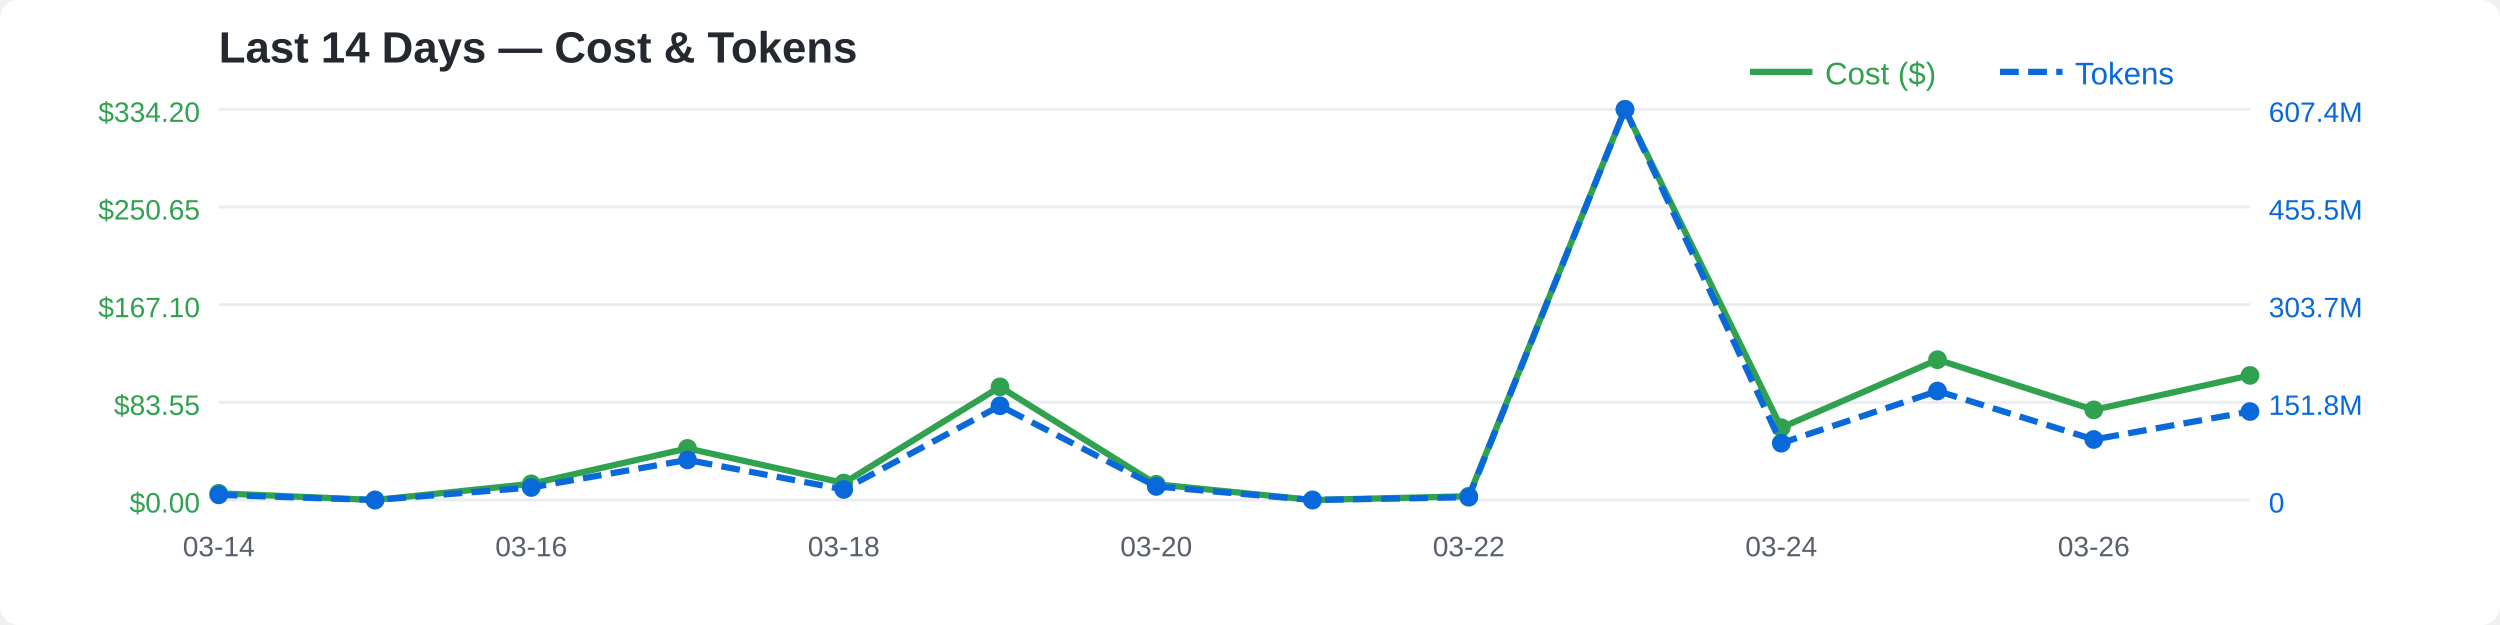
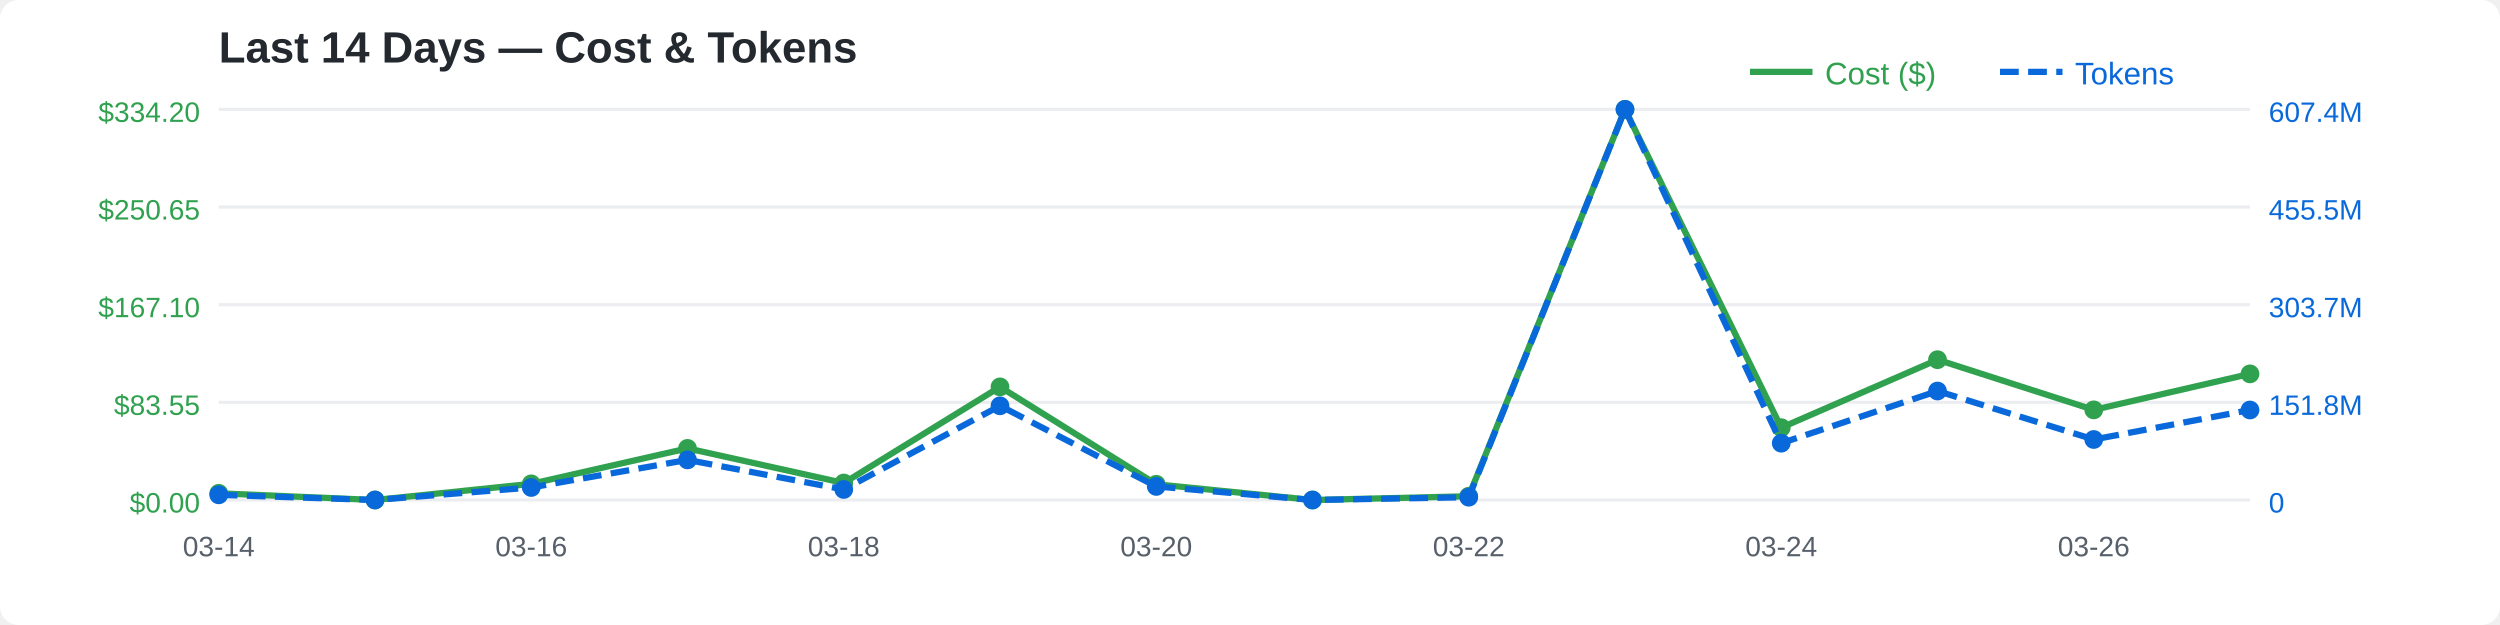
<svg xmlns="http://www.w3.org/2000/svg" width="800" height="200" viewBox="0 0 800 200">
  <rect width="800" height="200" fill="#ffffff" rx="6" />
  <text x="70" y="20" font-family="Arial, sans-serif" font-size="14" fill="#24292f" font-weight="bold">Last 14 Days — Cost &amp; Tokens</text>
  <line x1="70" y1="35.0" x2="720" y2="35.0" stroke="#ebedf0" stroke-width="1" />
  <line x1="70" y1="66.25" x2="720" y2="66.25" stroke="#ebedf0" stroke-width="1" />
  <line x1="70" y1="97.5" x2="720" y2="97.5" stroke="#ebedf0" stroke-width="1" />
  <line x1="70" y1="128.75" x2="720" y2="128.75" stroke="#ebedf0" stroke-width="1" />
  <line x1="70" y1="160.0" x2="720" y2="160.0" stroke="#ebedf0" stroke-width="1" />
  <text x="70.0" y="178" font-family="Arial, sans-serif" font-size="9" fill="#57606a" text-anchor="middle">03-14</text>
  <text x="170.0" y="178" font-family="Arial, sans-serif" font-size="9" fill="#57606a" text-anchor="middle">03-16</text>
  <text x="270.0" y="178" font-family="Arial, sans-serif" font-size="9" fill="#57606a" text-anchor="middle">03-18</text>
  <text x="370.0" y="178" font-family="Arial, sans-serif" font-size="9" fill="#57606a" text-anchor="middle">03-20</text>
  <text x="470.0" y="178" font-family="Arial, sans-serif" font-size="9" fill="#57606a" text-anchor="middle">03-22</text>
  <text x="570.0" y="178" font-family="Arial, sans-serif" font-size="9" fill="#57606a" text-anchor="middle">03-24</text>
  <text x="670.0" y="178" font-family="Arial, sans-serif" font-size="9" fill="#57606a" text-anchor="middle">03-26</text>
  <text x="64" y="39.0" font-family="Arial, sans-serif" font-size="9" fill="#30a14e" text-anchor="end">$334.20</text>
  <text x="64" y="70.25" font-family="Arial, sans-serif" font-size="9" fill="#30a14e" text-anchor="end">$250.65</text>
  <text x="64" y="101.5" font-family="Arial, sans-serif" font-size="9" fill="#30a14e" text-anchor="end">$167.10</text>
  <text x="64" y="132.75" font-family="Arial, sans-serif" font-size="9" fill="#30a14e" text-anchor="end">$83.55</text>
  <text x="64" y="164.0" font-family="Arial, sans-serif" font-size="9" fill="#30a14e" text-anchor="end">$0.00</text>
  <text x="726" y="39.0" font-family="Arial, sans-serif" font-size="9" fill="#0969da">607.4M</text>
  <text x="726" y="70.25" font-family="Arial, sans-serif" font-size="9" fill="#0969da">455.5M</text>
  <text x="726" y="101.5" font-family="Arial, sans-serif" font-size="9" fill="#0969da">303.7M</text>
  <text x="726" y="132.75" font-family="Arial, sans-serif" font-size="9" fill="#0969da">151.8M</text>
  <text x="726" y="164.0" font-family="Arial, sans-serif" font-size="9" fill="#0969da">0</text>
-   <polyline points="70.0,157.86 120.0,160.0 170.0,154.827 220.0,143.482 270.0,154.568 320.0,123.802 370.0,154.966 420.0,160.0 470.0,158.795 520.0,35.0 570.0,136.859 620.0,115.101 670.0,131.16 720.0,120.127" fill="none" stroke="#30a14e" stroke-width="2" />
+   <polyline points="70.0,157.86 120.0,160.0 170.0,154.827 220.0,143.482 270.0,154.568 320.0,123.802 370.0,154.966 420.0,160.0 470.0,158.795 520.0,35.0 570.0,136.859 620.0,115.101 670.0,131.16 720.0,119.641" fill="none" stroke="#30a14e" stroke-width="2" />
  <circle cx="70.0" cy="157.86" r="3" fill="#30a14e">
    </circle>
  <circle cx="120.0" cy="160.0" r="3" fill="#30a14e">
    </circle>
  <circle cx="170.0" cy="154.827" r="3" fill="#30a14e">
    </circle>
  <circle cx="220.0" cy="143.482" r="3" fill="#30a14e">
    </circle>
  <circle cx="270.0" cy="154.568" r="3" fill="#30a14e">
    </circle>
  <circle cx="320.0" cy="123.802" r="3" fill="#30a14e">
    </circle>
  <circle cx="370.0" cy="154.966" r="3" fill="#30a14e">
    </circle>
  <circle cx="420.0" cy="160.0" r="3" fill="#30a14e">
    </circle>
  <circle cx="470.0" cy="158.795" r="3" fill="#30a14e">
    </circle>
  <circle cx="520.0" cy="35.0" r="3" fill="#30a14e">
    </circle>
  <circle cx="570.0" cy="136.859" r="3" fill="#30a14e">
    </circle>
  <circle cx="620.0" cy="115.101" r="3" fill="#30a14e">
    </circle>
  <circle cx="670.0" cy="131.16" r="3" fill="#30a14e">
    </circle>
-   <circle cx="720.0" cy="120.127" r="3" fill="#30a14e">
+   <circle cx="720.0" cy="119.641" r="3" fill="#30a14e">
    </circle>
-   <polyline points="70.0,158.348 120.0,160.0 170.0,155.999 220.0,147.169 270.0,156.63 320.0,129.859 370.0,155.662 420.0,160.0 470.0,159.105 520.0,35.0 570.0,141.82 620.0,125.128 670.0,140.638 720.0,131.691" fill="none" stroke="#0969da" stroke-width="2" stroke-dasharray="6,3" />
+   <polyline points="70.0,158.348 120.0,160.0 170.0,155.999 220.0,147.169 270.0,156.63 320.0,129.859 370.0,155.662 420.0,160.0 470.0,159.105 520.0,35.0 570.0,141.82 620.0,125.128 670.0,140.638 720.0,131.199" fill="none" stroke="#0969da" stroke-width="2" stroke-dasharray="6,3" />
  <circle cx="70.0" cy="158.348" r="3" fill="#0969da">
    </circle>
  <circle cx="120.0" cy="160.0" r="3" fill="#0969da">
    </circle>
  <circle cx="170.0" cy="155.999" r="3" fill="#0969da">
    </circle>
  <circle cx="220.0" cy="147.169" r="3" fill="#0969da">
    </circle>
  <circle cx="270.0" cy="156.63" r="3" fill="#0969da">
    </circle>
  <circle cx="320.0" cy="129.859" r="3" fill="#0969da">
    </circle>
  <circle cx="370.0" cy="155.662" r="3" fill="#0969da">
    </circle>
  <circle cx="420.0" cy="160.0" r="3" fill="#0969da">
    </circle>
  <circle cx="470.0" cy="159.105" r="3" fill="#0969da">
    </circle>
  <circle cx="520.0" cy="35.0" r="3" fill="#0969da">
    </circle>
  <circle cx="570.0" cy="141.82" r="3" fill="#0969da">
    </circle>
  <circle cx="620.0" cy="125.128" r="3" fill="#0969da">
    </circle>
  <circle cx="670.0" cy="140.638" r="3" fill="#0969da">
    </circle>
-   <circle cx="720.0" cy="131.691" r="3" fill="#0969da">
+   <circle cx="720.0" cy="131.199" r="3" fill="#0969da">
    </circle>
  <line x1="560" y1="23" x2="580" y2="23" stroke="#30a14e" stroke-width="2" />
  <text x="584" y="27" font-family="Arial, sans-serif" font-size="10" fill="#30a14e">Cost ($)</text>
  <line x1="640" y1="23" x2="660" y2="23" stroke="#0969da" stroke-width="2" stroke-dasharray="6,3" />
  <text x="664" y="27" font-family="Arial, sans-serif" font-size="10" fill="#0969da">Tokens</text>
</svg>
